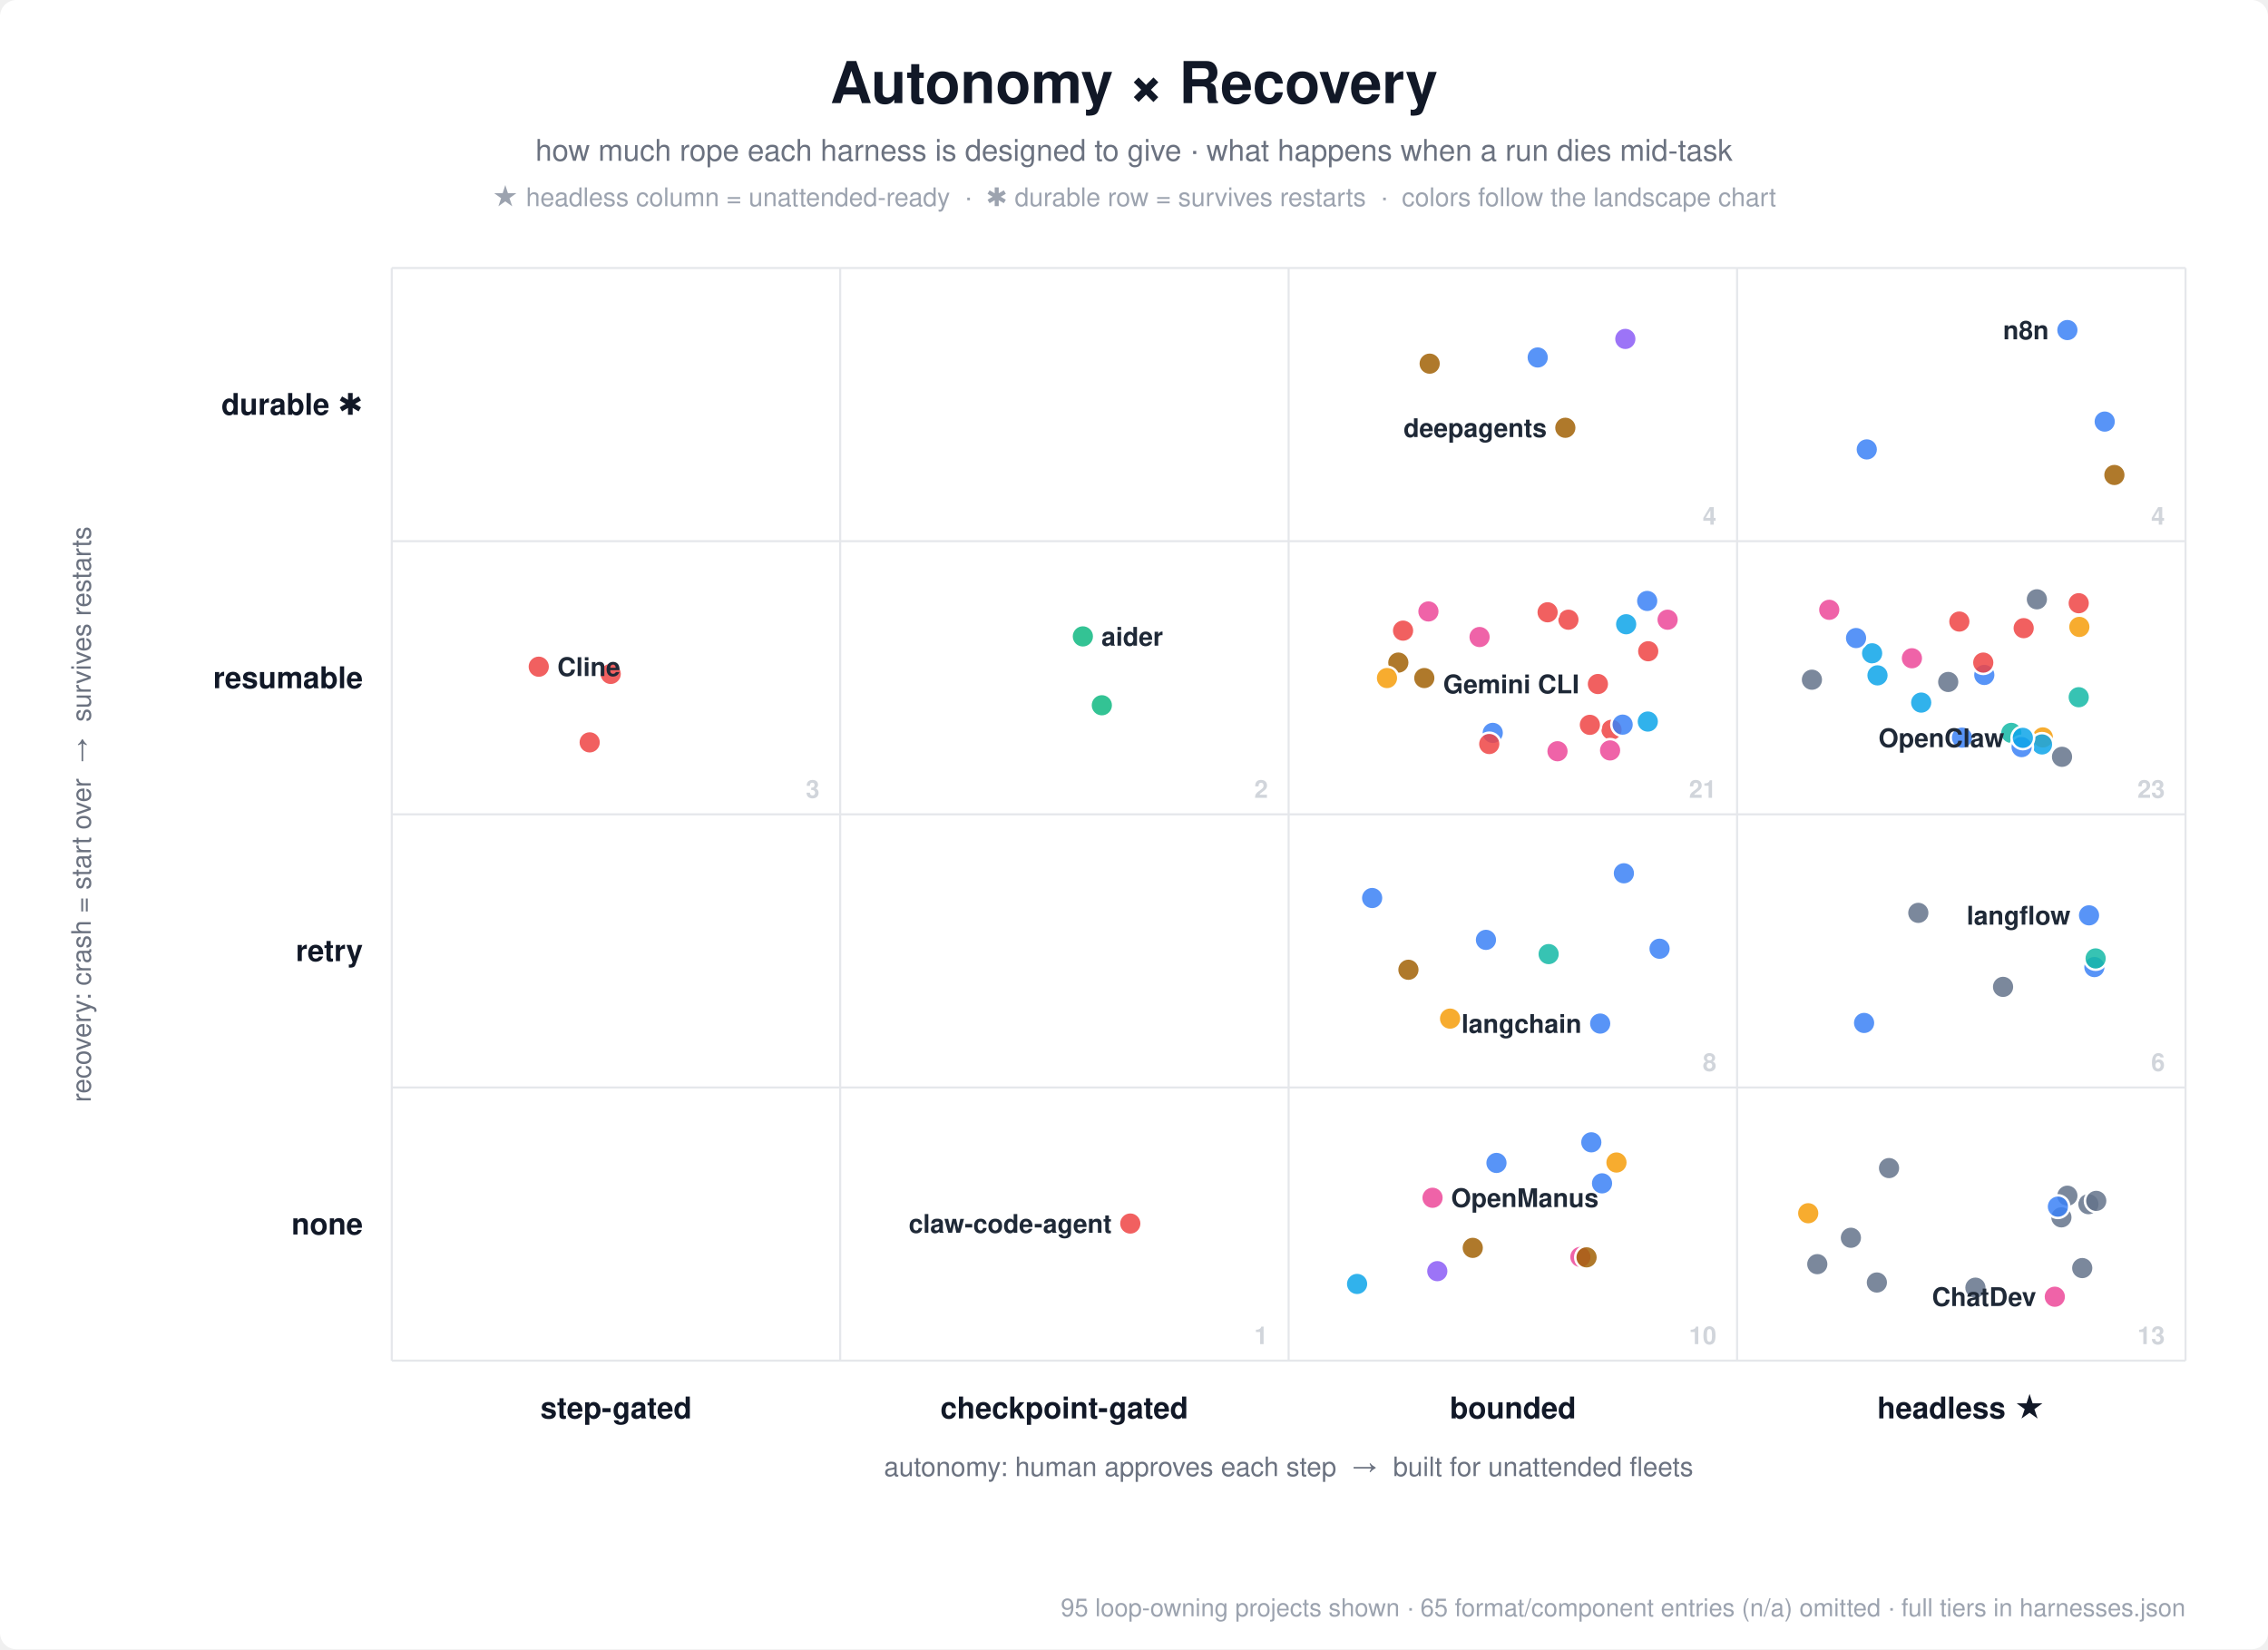
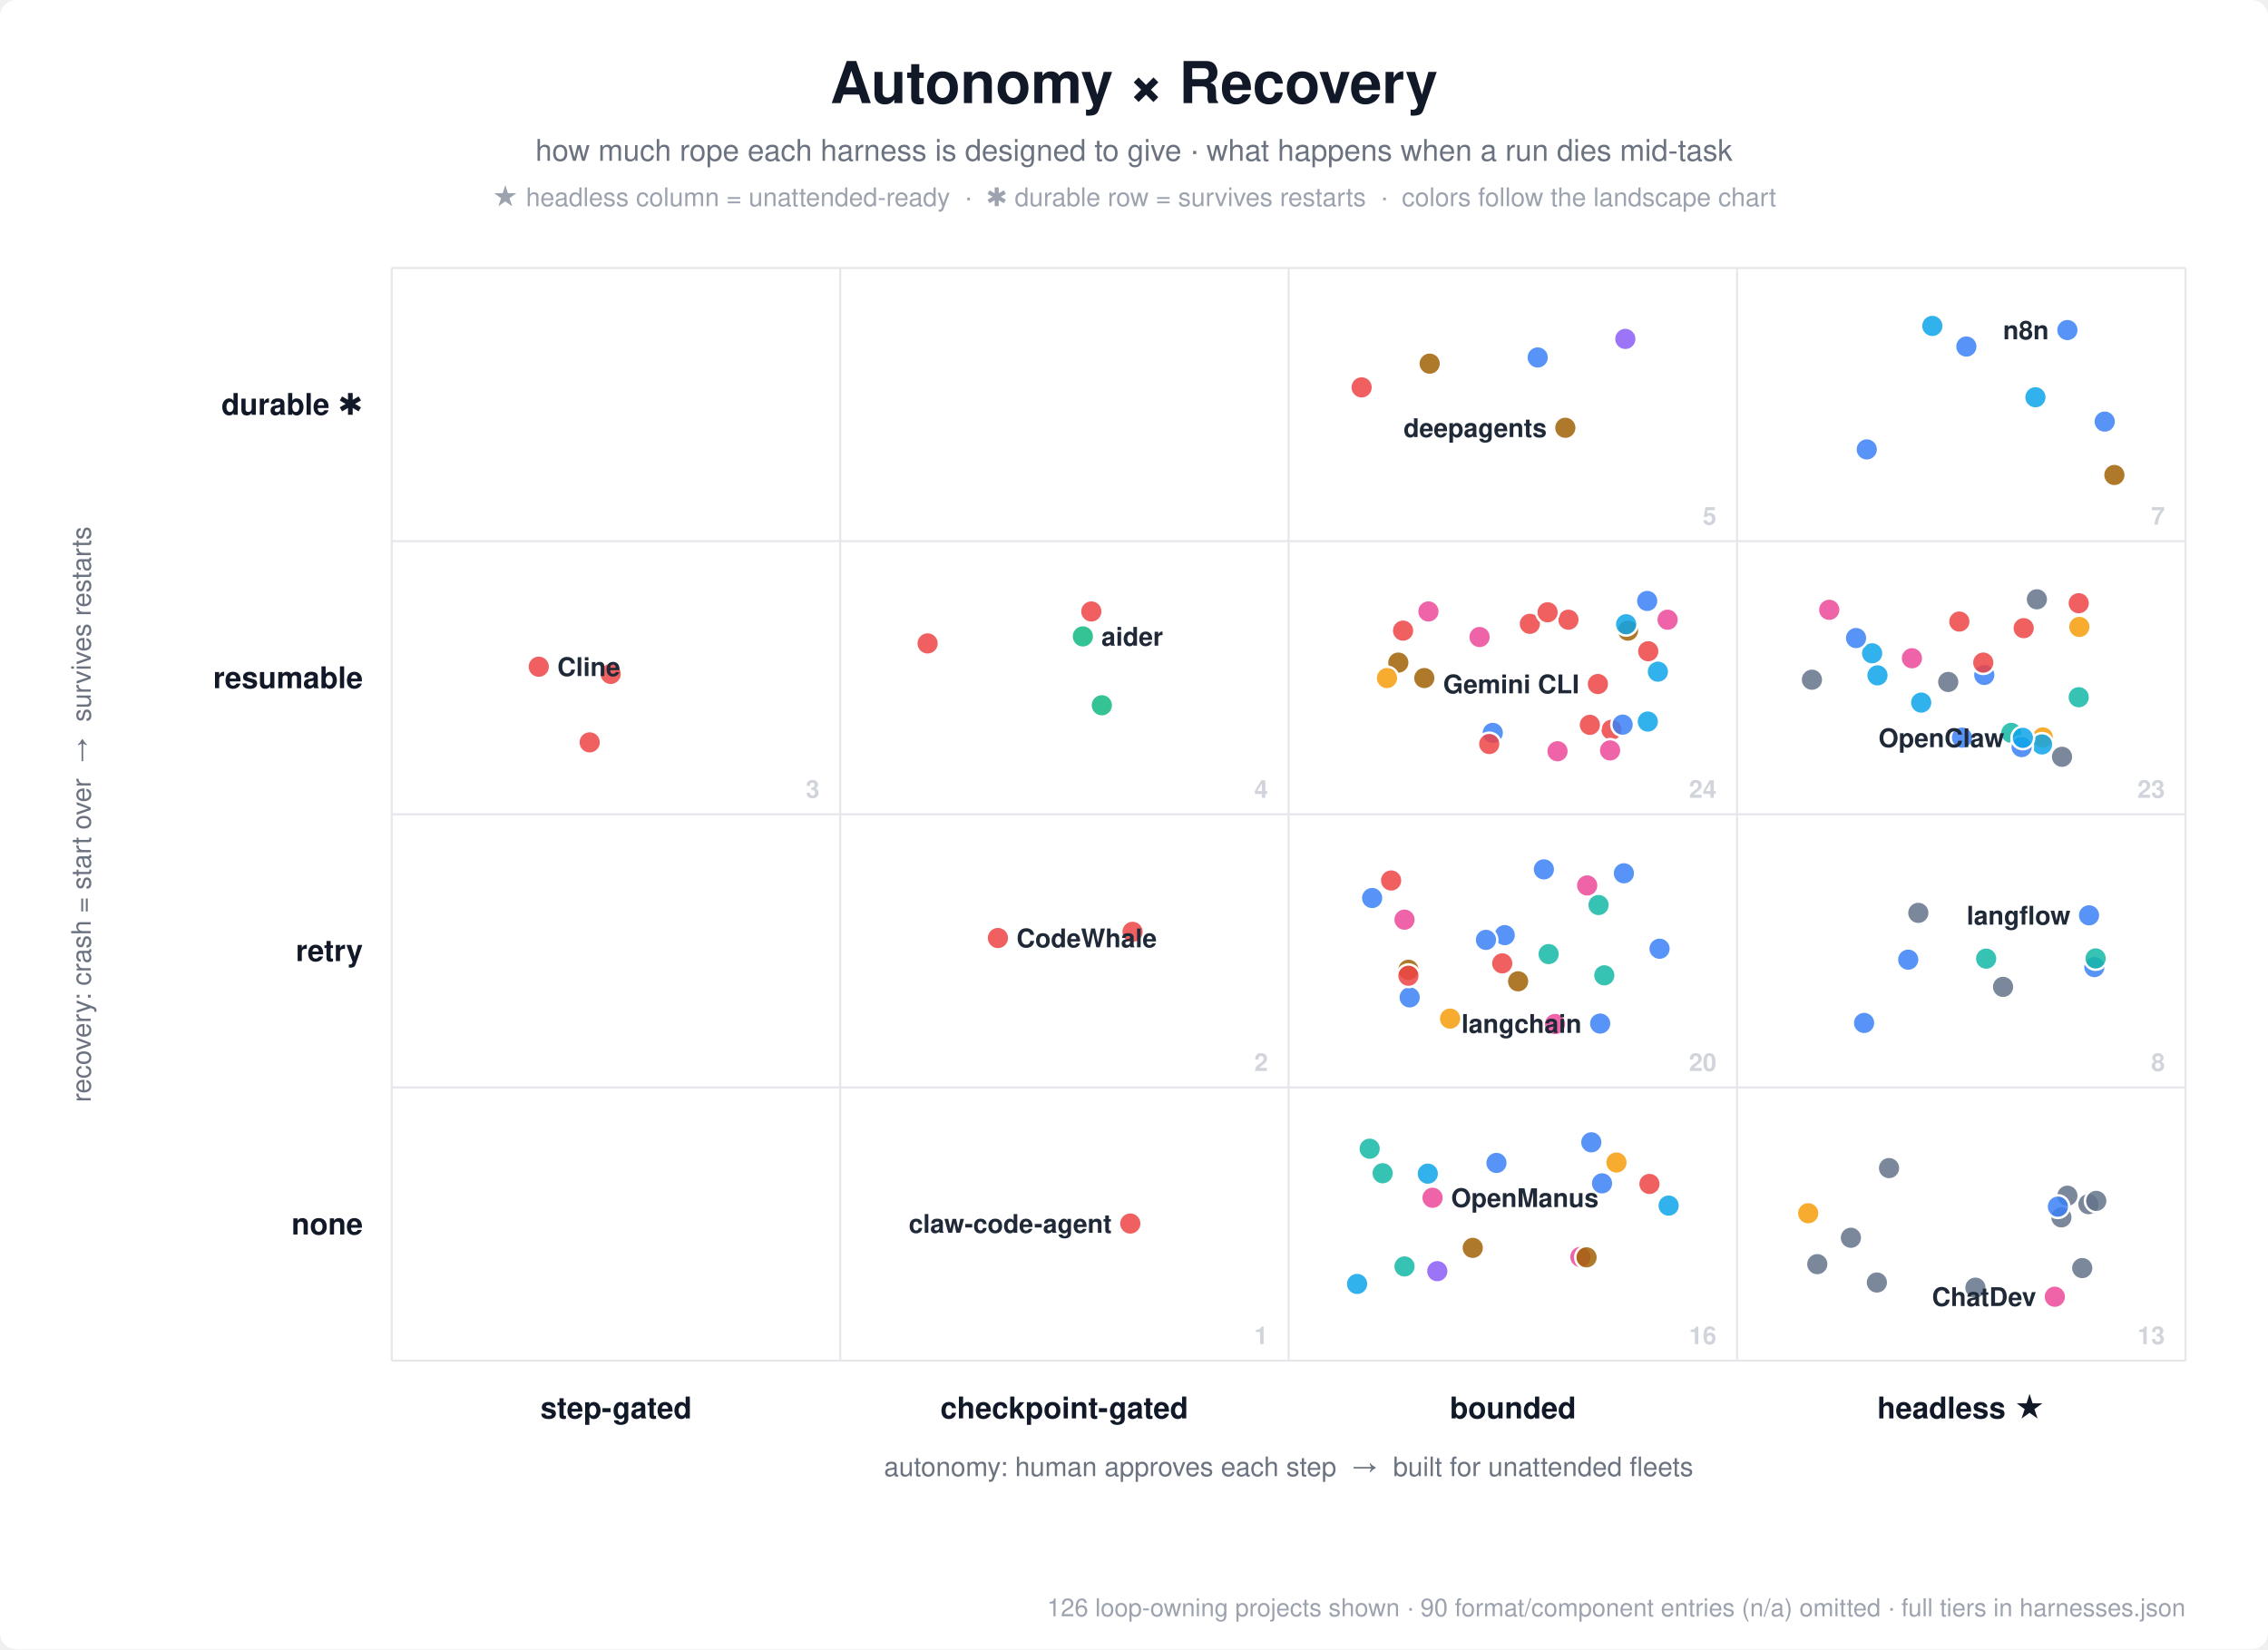
<svg xmlns="http://www.w3.org/2000/svg" viewBox="0 0 1100 800" font-family="-apple-system, 'Segoe UI', Helvetica, Arial, sans-serif">
  <rect width="1100" height="800" fill="#ffffff" rx="8" />
  <text x="550.0" y="50" text-anchor="middle" font-size="28" font-weight="700" fill="#111827">Autonomy × Recovery</text>
  <text x="550.0" y="78" text-anchor="middle" font-size="14.5" fill="#6b7280">how much rope each harness is designed to give · what happens when a run dies mid-task</text>
  <text x="550.0" y="100" text-anchor="middle" font-size="12.5" fill="#9ca3af">★ headless column = unattended-ready  ·  ✱ durable row = survives restarts  ·  colors follow the landscape chart</text>
  <line x1="190.0" y1="130" x2="190.0" y2="660" stroke="#e5e7eb" stroke-width="1" />
  <line x1="407.5" y1="130" x2="407.5" y2="660" stroke="#e5e7eb" stroke-width="1" />
  <line x1="625.0" y1="130" x2="625.0" y2="660" stroke="#e5e7eb" stroke-width="1" />
  <line x1="842.5" y1="130" x2="842.5" y2="660" stroke="#e5e7eb" stroke-width="1" />
  <line x1="1060.0" y1="130" x2="1060.0" y2="660" stroke="#e5e7eb" stroke-width="1" />
  <line x1="190" y1="130.0" x2="1060" y2="130.0" stroke="#e5e7eb" stroke-width="1" />
  <line x1="190" y1="262.5" x2="1060" y2="262.5" stroke="#e5e7eb" stroke-width="1" />
  <line x1="190" y1="395.0" x2="1060" y2="395.0" stroke="#e5e7eb" stroke-width="1" />
  <line x1="190" y1="527.5" x2="1060" y2="527.5" stroke="#e5e7eb" stroke-width="1" />
  <line x1="190" y1="660.0" x2="1060" y2="660.0" stroke="#e5e7eb" stroke-width="1" />
  <text x="298.8" y="688" text-anchor="middle" font-size="14.5" font-weight="600" fill="#111827">step-gated</text>
  <text x="516.2" y="688" text-anchor="middle" font-size="14.5" font-weight="600" fill="#111827">checkpoint-gated</text>
  <text x="733.8" y="688" text-anchor="middle" font-size="14.5" font-weight="600" fill="#111827">bounded</text>
  <text x="951.2" y="688" text-anchor="middle" font-size="14.5" font-weight="600" fill="#111827">headless ★</text>
  <text x="625.0" y="716" text-anchor="middle" font-size="13" fill="#6b7280">autonomy: human approves each step  →  built for unattended fleets</text>
  <text x="176" y="598.8" text-anchor="end" font-size="14.5" font-weight="600" fill="#111827">none</text>
  <text x="176" y="466.2" text-anchor="end" font-size="14.5" font-weight="600" fill="#111827">retry</text>
  <text x="176" y="333.8" text-anchor="end" font-size="14.5" font-weight="600" fill="#111827">resumable</text>
  <text x="176" y="201.2" text-anchor="end" font-size="14.5" font-weight="600" fill="#111827">durable ✱</text>
  <text x="44" y="395" font-size="13" fill="#6b7280" transform="rotate(-90 44 395)" text-anchor="middle">recovery: crash = start over  →  survives restarts</text>
-   <text x="832.5" y="652.0" text-anchor="end" font-size="12" fill="#d1d5db" font-weight="700">10</text>
-   <text x="832.5" y="254.5" text-anchor="end" font-size="12" fill="#d1d5db" font-weight="700">4</text>
-   <text x="832.5" y="387.0" text-anchor="end" font-size="12" fill="#d1d5db" font-weight="700">21</text>
+   <text x="832.5" y="652.0" text-anchor="end" font-size="12" fill="#d1d5db" font-weight="700">16</text>
+   <text x="832.5" y="254.5" text-anchor="end" font-size="12" fill="#d1d5db" font-weight="700">5</text>
+   <text x="832.5" y="387.0" text-anchor="end" font-size="12" fill="#d1d5db" font-weight="700">24</text>
  <text x="397.5" y="387.0" text-anchor="end" font-size="12" fill="#d1d5db" font-weight="700">3</text>
  <text x="1050.0" y="387.0" text-anchor="end" font-size="12" fill="#d1d5db" font-weight="700">23</text>
  <text x="615.0" y="652.0" text-anchor="end" font-size="12" fill="#d1d5db" font-weight="700">1</text>
-   <text x="832.5" y="519.5" text-anchor="end" font-size="12" fill="#d1d5db" font-weight="700">8</text>
+   <text x="615.0" y="387.0" text-anchor="end" font-size="12" fill="#d1d5db" font-weight="700">4</text>
+   <text x="832.5" y="519.5" text-anchor="end" font-size="12" fill="#d1d5db" font-weight="700">20</text>
+   <text x="615.0" y="519.5" text-anchor="end" font-size="12" fill="#d1d5db" font-weight="700">2</text>
  <text x="1050.0" y="652.0" text-anchor="end" font-size="12" fill="#d1d5db" font-weight="700">13</text>
-   <text x="1050.0" y="254.5" text-anchor="end" font-size="12" fill="#d1d5db" font-weight="700">4</text>
-   <text x="1050.0" y="519.5" text-anchor="end" font-size="12" fill="#d1d5db" font-weight="700">6</text>
-   <text x="615.0" y="387.0" text-anchor="end" font-size="12" fill="#d1d5db" font-weight="700">2</text>
+   <text x="1050.0" y="254.5" text-anchor="end" font-size="12" fill="#d1d5db" font-weight="700">7</text>
+   <text x="1050.0" y="519.5" text-anchor="end" font-size="12" fill="#d1d5db" font-weight="700">8</text>
  <circle cx="958.1" cy="624.6" r="5.5" fill="#64748b" fill-opacity="0.85" stroke="#ffffff" stroke-width="1.2" />
  <circle cx="931.8" cy="340.8" r="5.5" fill="#0ea5e9" fill-opacity="0.85" stroke="#ffffff" stroke-width="1.2" />
  <circle cx="916.2" cy="566.6" r="5.5" fill="#64748b" fill-opacity="0.85" stroke="#ffffff" stroke-width="1.2" />
  <circle cx="897.7" cy="600.4" r="5.5" fill="#64748b" fill-opacity="0.85" stroke="#ffffff" stroke-width="1.2" />
  <circle cx="703.3" cy="494.1" r="5.5" fill="#f59e0b" fill-opacity="0.85" stroke="#ffffff" stroke-width="1.2" />
  <circle cx="1009.9" cy="615.1" r="5.5" fill="#64748b" fill-opacity="0.85" stroke="#ffffff" stroke-width="1.2" />
  <circle cx="781.6" cy="354.0" r="5.5" fill="#ef4444" fill-opacity="0.85" stroke="#ffffff" stroke-width="1.2" />
  <circle cx="725.8" cy="564.1" r="5.5" fill="#3b82f6" fill-opacity="0.85" stroke="#ffffff" stroke-width="1.2" />
  <circle cx="887.2" cy="295.8" r="5.5" fill="#ec4899" fill-opacity="0.85" stroke="#ffffff" stroke-width="1.2" />
  <circle cx="971.5" cy="478.7" r="5.5" fill="#64748b" fill-opacity="0.85" stroke="#ffffff" stroke-width="1.2" />
  <circle cx="784.0" cy="563.9" r="5.5" fill="#f59e0b" fill-opacity="0.85" stroke="#ffffff" stroke-width="1.2" />
  <circle cx="975.5" cy="355.5" r="5.5" fill="#14b8a6" fill-opacity="0.85" stroke="#ffffff" stroke-width="1.2" />
  <circle cx="777.0" cy="574.0" r="5.5" fill="#3b82f6" fill-opacity="0.85" stroke="#ffffff" stroke-width="1.2" />
  <circle cx="881.4" cy="613.2" r="5.5" fill="#64748b" fill-opacity="0.85" stroke="#ffffff" stroke-width="1.2" />
  <circle cx="697.1" cy="616.6" r="5.5" fill="#8b5cf6" fill-opacity="0.85" stroke="#ffffff" stroke-width="1.2" />
  <circle cx="877.0" cy="588.5" r="5.5" fill="#f59e0b" fill-opacity="0.85" stroke="#ffffff" stroke-width="1.2" />
  <circle cx="548.2" cy="593.5" r="5.5" fill="#ef4444" fill-opacity="0.85" stroke="#ffffff" stroke-width="1.2" />
  <circle cx="788.3" cy="164.4" r="5.5" fill="#8b5cf6" fill-opacity="0.85" stroke="#ffffff" stroke-width="1.2" />
  <circle cx="714.3" cy="605.3" r="5.5" fill="#a16207" fill-opacity="0.85" stroke="#ffffff" stroke-width="1.2" />
  <circle cx="878.8" cy="329.7" r="5.5" fill="#64748b" fill-opacity="0.85" stroke="#ffffff" stroke-width="1.2" />
  <circle cx="1012.9" cy="584.1" r="5.5" fill="#64748b" fill-opacity="0.85" stroke="#ffffff" stroke-width="1.2" />
  <circle cx="910.3" cy="622.1" r="5.5" fill="#64748b" fill-opacity="0.85" stroke="#ffffff" stroke-width="1.2" />
  <circle cx="930.4" cy="442.8" r="5.5" fill="#64748b" fill-opacity="0.85" stroke="#ffffff" stroke-width="1.2" />
  <circle cx="1016.7" cy="582.5" r="5.5" fill="#64748b" fill-opacity="0.85" stroke="#ffffff" stroke-width="1.2" />
+   <circle cx="775.3" cy="439.0" r="5.5" fill="#14b8a6" fill-opacity="0.85" stroke="#ffffff" stroke-width="1.2" />
+   <circle cx="692.5" cy="569.3" r="5.5" fill="#0ea5e9" fill-opacity="0.85" stroke="#ffffff" stroke-width="1.2" />
  <circle cx="658.2" cy="622.8" r="5.5" fill="#0ea5e9" fill-opacity="0.85" stroke="#ffffff" stroke-width="1.2" />
+   <circle cx="789.6" cy="305.9" r="5.5" fill="#a16207" fill-opacity="0.85" stroke="#ffffff" stroke-width="1.2" />
  <circle cx="1002.7" cy="580.0" r="5.5" fill="#64748b" fill-opacity="0.85" stroke="#ffffff" stroke-width="1.2" />
+   <circle cx="742.0" cy="302.6" r="5.5" fill="#ef4444" fill-opacity="0.85" stroke="#ffffff" stroke-width="1.2" />
+   <circle cx="754.2" cy="496.7" r="5.5" fill="#ec4899" fill-opacity="0.85" stroke="#ffffff" stroke-width="1.2" />
+   <circle cx="549.3" cy="452.0" r="5.5" fill="#ef4444" fill-opacity="0.85" stroke="#ffffff" stroke-width="1.2" />
+   <circle cx="728.6" cy="467.3" r="5.5" fill="#ef4444" fill-opacity="0.85" stroke="#ffffff" stroke-width="1.2" />
+   <circle cx="800.0" cy="574.3" r="5.5" fill="#ef4444" fill-opacity="0.85" stroke="#ffffff" stroke-width="1.2" />
+   <circle cx="664.3" cy="557.2" r="5.5" fill="#14b8a6" fill-opacity="0.85" stroke="#ffffff" stroke-width="1.2" />
  <circle cx="1000.1" cy="367.1" r="5.5" fill="#64748b" fill-opacity="0.85" stroke="#ffffff" stroke-width="1.2" />
+   <circle cx="681.2" cy="614.3" r="5.5" fill="#14b8a6" fill-opacity="0.85" stroke="#ffffff" stroke-width="1.2" />
+   <circle cx="778.1" cy="473.1" r="5.5" fill="#14b8a6" fill-opacity="0.85" stroke="#ffffff" stroke-width="1.2" />
  <circle cx="798.9" cy="291.5" r="5.5" fill="#3b82f6" fill-opacity="0.85" stroke="#ffffff" stroke-width="1.2" />
+   <circle cx="674.7" cy="427.1" r="5.5" fill="#ef4444" fill-opacity="0.85" stroke="#ffffff" stroke-width="1.2" />
  <circle cx="678.2" cy="321.4" r="5.5" fill="#a16207" fill-opacity="0.85" stroke="#ffffff" stroke-width="1.2" />
  <circle cx="999.8" cy="590.5" r="5.5" fill="#64748b" fill-opacity="0.85" stroke="#ffffff" stroke-width="1.2" />
+   <circle cx="529.3" cy="296.6" r="5.5" fill="#ef4444" fill-opacity="0.85" stroke="#ffffff" stroke-width="1.2" />
+   <circle cx="736.3" cy="476.0" r="5.5" fill="#a16207" fill-opacity="0.85" stroke="#ffffff" stroke-width="1.2" />
  <circle cx="787.6" cy="423.6" r="5.5" fill="#3b82f6" fill-opacity="0.85" stroke="#ffffff" stroke-width="1.2" />
+   <circle cx="729.8" cy="453.6" r="5.5" fill="#3b82f6" fill-opacity="0.85" stroke="#ffffff" stroke-width="1.2" />
+   <circle cx="953.7" cy="168.1" r="5.5" fill="#3b82f6" fill-opacity="0.85" stroke="#ffffff" stroke-width="1.2" />
  <circle cx="998.1" cy="585.3" r="5.5" fill="#3b82f6" fill-opacity="0.85" stroke="#ffffff" stroke-width="1.2" />
+   <circle cx="660.4" cy="187.9" r="5.5" fill="#ef4444" fill-opacity="0.85" stroke="#ffffff" stroke-width="1.2" />
  <circle cx="1025.5" cy="230.4" r="5.5" fill="#a16207" fill-opacity="0.85" stroke="#ffffff" stroke-width="1.2" />
  <circle cx="987.9" cy="290.7" r="5.5" fill="#64748b" fill-opacity="0.85" stroke="#ffffff" stroke-width="1.2" />
+   <circle cx="804.1" cy="325.8" r="5.5" fill="#0ea5e9" fill-opacity="0.85" stroke="#ffffff" stroke-width="1.2" />
+   <circle cx="769.8" cy="429.5" r="5.5" fill="#ec4899" fill-opacity="0.85" stroke="#ffffff" stroke-width="1.2" />
  <circle cx="690.8" cy="328.9" r="5.5" fill="#a16207" fill-opacity="0.85" stroke="#ffffff" stroke-width="1.2" />
+   <circle cx="963.3" cy="465.0" r="5.5" fill="#14b8a6" fill-opacity="0.85" stroke="#ffffff" stroke-width="1.2" />
  <circle cx="724.0" cy="355.5" r="5.5" fill="#3b82f6" fill-opacity="0.85" stroke="#ffffff" stroke-width="1.2" />
  <circle cx="990.8" cy="357.7" r="5.5" fill="#f59e0b" fill-opacity="0.85" stroke="#ffffff" stroke-width="1.2" />
+   <circle cx="683.7" cy="483.8" r="5.5" fill="#3b82f6" fill-opacity="0.85" stroke="#ffffff" stroke-width="1.2" />
  <circle cx="1015.8" cy="469.1" r="5.5" fill="#3b82f6" fill-opacity="0.85" stroke="#ffffff" stroke-width="1.2" />
  <circle cx="672.7" cy="328.9" r="5.5" fill="#f59e0b" fill-opacity="0.85" stroke="#ffffff" stroke-width="1.2" />
  <circle cx="1016.4" cy="464.9" r="5.5" fill="#14b8a6" fill-opacity="0.85" stroke="#ffffff" stroke-width="1.2" />
  <circle cx="766.5" cy="609.7" r="5.5" fill="#ec4899" fill-opacity="0.85" stroke="#ffffff" stroke-width="1.2" />
  <circle cx="808.8" cy="300.6" r="5.5" fill="#ec4899" fill-opacity="0.85" stroke="#ffffff" stroke-width="1.2" />
+   <circle cx="670.6" cy="569.1" r="5.5" fill="#14b8a6" fill-opacity="0.85" stroke="#ffffff" stroke-width="1.2" />
  <circle cx="717.6" cy="309.0" r="5.5" fill="#ec4899" fill-opacity="0.85" stroke="#ffffff" stroke-width="1.2" />
+   <circle cx="937.2" cy="158.1" r="5.5" fill="#0ea5e9" fill-opacity="0.85" stroke="#ffffff" stroke-width="1.2" />
  <circle cx="951.6" cy="357.8" r="5.5" fill="#3b82f6" fill-opacity="0.85" stroke="#ffffff" stroke-width="1.2" />
  <circle cx="799.2" cy="350.0" r="5.5" fill="#0ea5e9" fill-opacity="0.85" stroke="#ffffff" stroke-width="1.2" />
+   <circle cx="681.2" cy="446.1" r="5.5" fill="#ec4899" fill-opacity="0.85" stroke="#ffffff" stroke-width="1.2" />
  <circle cx="944.9" cy="330.8" r="5.5" fill="#64748b" fill-opacity="0.85" stroke="#ffffff" stroke-width="1.2" />
+   <circle cx="987.2" cy="192.7" r="5.5" fill="#0ea5e9" fill-opacity="0.85" stroke="#ffffff" stroke-width="1.2" />
  <circle cx="788.7" cy="302.8" r="5.5" fill="#0ea5e9" fill-opacity="0.85" stroke="#ffffff" stroke-width="1.2" />
  <circle cx="990.4" cy="361.1" r="5.5" fill="#0ea5e9" fill-opacity="0.85" stroke="#ffffff" stroke-width="1.2" />
  <circle cx="693.4" cy="176.4" r="5.5" fill="#a16207" fill-opacity="0.85" stroke="#ffffff" stroke-width="1.2" />
  <circle cx="1008.5" cy="304.1" r="5.5" fill="#f59e0b" fill-opacity="0.85" stroke="#ffffff" stroke-width="1.2" />
  <circle cx="962.4" cy="327.4" r="5.5" fill="#3b82f6" fill-opacity="0.85" stroke="#ffffff" stroke-width="1.2" />
  <circle cx="980.5" cy="362.4" r="5.5" fill="#3b82f6" fill-opacity="0.85" stroke="#ffffff" stroke-width="1.2" />
  <circle cx="771.8" cy="554.1" r="5.5" fill="#3b82f6" fill-opacity="0.85" stroke="#ffffff" stroke-width="1.2" />
  <circle cx="905.4" cy="218.0" r="5.5" fill="#3b82f6" fill-opacity="0.85" stroke="#ffffff" stroke-width="1.2" />
  <circle cx="296.2" cy="326.9" r="5.5" fill="#ef4444" fill-opacity="0.85" stroke="#ffffff" stroke-width="1.2" />
  <circle cx="722.3" cy="360.9" r="5.5" fill="#ef4444" fill-opacity="0.85" stroke="#ffffff" stroke-width="1.2" />
+   <circle cx="449.9" cy="312.1" r="5.5" fill="#ef4444" fill-opacity="0.85" stroke="#ffffff" stroke-width="1.2" />
  <circle cx="683.1" cy="470.4" r="5.5" fill="#a16207" fill-opacity="0.85" stroke="#ffffff" stroke-width="1.2" />
  <circle cx="961.9" cy="321.4" r="5.5" fill="#ef4444" fill-opacity="0.85" stroke="#ffffff" stroke-width="1.2" />
+   <circle cx="809.3" cy="584.8" r="5.5" fill="#0ea5e9" fill-opacity="0.85" stroke="#ffffff" stroke-width="1.2" />
  <circle cx="286.0" cy="360.1" r="5.5" fill="#ef4444" fill-opacity="0.85" stroke="#ffffff" stroke-width="1.2" />
  <circle cx="799.4" cy="315.9" r="5.5" fill="#ef4444" fill-opacity="0.85" stroke="#ffffff" stroke-width="1.2" />
  <circle cx="745.8" cy="173.4" r="5.5" fill="#3b82f6" fill-opacity="0.85" stroke="#ffffff" stroke-width="1.2" />
  <circle cx="760.7" cy="300.6" r="5.5" fill="#ef4444" fill-opacity="0.85" stroke="#ffffff" stroke-width="1.2" />
  <circle cx="759.2" cy="207.5" r="5.5" fill="#a16207" fill-opacity="0.85" stroke="#ffffff" stroke-width="1.2" />
  <circle cx="720.7" cy="455.9" r="5.5" fill="#3b82f6" fill-opacity="0.85" stroke="#ffffff" stroke-width="1.2" />
  <circle cx="692.8" cy="296.6" r="5.5" fill="#ec4899" fill-opacity="0.85" stroke="#ffffff" stroke-width="1.2" />
  <circle cx="769.5" cy="609.9" r="5.5" fill="#a16207" fill-opacity="0.85" stroke="#ffffff" stroke-width="1.2" />
  <circle cx="751.1" cy="462.8" r="5.5" fill="#14b8a6" fill-opacity="0.85" stroke="#ffffff" stroke-width="1.2" />
  <circle cx="996.6" cy="629.0" r="5.5" fill="#ec4899" fill-opacity="0.85" stroke="#ffffff" stroke-width="1.2" />
  <circle cx="534.4" cy="342.1" r="5.5" fill="#10b981" fill-opacity="0.85" stroke="#ffffff" stroke-width="1.2" />
  <circle cx="908.0" cy="316.9" r="5.5" fill="#0ea5e9" fill-opacity="0.85" stroke="#ffffff" stroke-width="1.2" />
  <circle cx="1020.8" cy="204.5" r="5.5" fill="#3b82f6" fill-opacity="0.85" stroke="#ffffff" stroke-width="1.2" />
+   <circle cx="484.0" cy="455.0" r="5.5" fill="#ef4444" fill-opacity="0.85" stroke="#ffffff" stroke-width="1.2" />
  <circle cx="787.0" cy="351.5" r="5.5" fill="#3b82f6" fill-opacity="0.85" stroke="#ffffff" stroke-width="1.2" />
+   <circle cx="683.1" cy="473.3" r="5.5" fill="#ef4444" fill-opacity="0.85" stroke="#ffffff" stroke-width="1.2" />
  <circle cx="525.2" cy="308.7" r="5.5" fill="#10b981" fill-opacity="0.85" stroke="#ffffff" stroke-width="1.2" />
  <circle cx="665.5" cy="435.6" r="5.5" fill="#3b82f6" fill-opacity="0.85" stroke="#ffffff" stroke-width="1.2" />
  <circle cx="1008.2" cy="292.6" r="5.5" fill="#ef4444" fill-opacity="0.85" stroke="#ffffff" stroke-width="1.2" />
+   <circle cx="925.5" cy="465.5" r="5.5" fill="#3b82f6" fill-opacity="0.85" stroke="#ffffff" stroke-width="1.2" />
  <circle cx="780.9" cy="364.0" r="5.5" fill="#ec4899" fill-opacity="0.85" stroke="#ffffff" stroke-width="1.2" />
  <circle cx="694.8" cy="581.0" r="5.5" fill="#ec4899" fill-opacity="0.85" stroke="#ffffff" stroke-width="1.2" />
  <circle cx="755.4" cy="364.4" r="5.5" fill="#ec4899" fill-opacity="0.85" stroke="#ffffff" stroke-width="1.2" />
+   <circle cx="748.8" cy="421.7" r="5.5" fill="#3b82f6" fill-opacity="0.85" stroke="#ffffff" stroke-width="1.2" />
  <circle cx="261.3" cy="323.4" r="5.5" fill="#ef4444" fill-opacity="0.85" stroke="#ffffff" stroke-width="1.2" />
  <circle cx="680.5" cy="305.9" r="5.5" fill="#ef4444" fill-opacity="0.85" stroke="#ffffff" stroke-width="1.2" />
  <circle cx="927.3" cy="319.3" r="5.5" fill="#ec4899" fill-opacity="0.85" stroke="#ffffff" stroke-width="1.2" />
  <circle cx="1008.2" cy="338.2" r="5.5" fill="#14b8a6" fill-opacity="0.85" stroke="#ffffff" stroke-width="1.2" />
  <circle cx="950.3" cy="301.5" r="5.5" fill="#ef4444" fill-opacity="0.85" stroke="#ffffff" stroke-width="1.2" />
  <circle cx="771.1" cy="351.6" r="5.5" fill="#ef4444" fill-opacity="0.85" stroke="#ffffff" stroke-width="1.2" />
  <circle cx="750.6" cy="297.0" r="5.5" fill="#ef4444" fill-opacity="0.85" stroke="#ffffff" stroke-width="1.2" />
  <circle cx="775.0" cy="331.8" r="5.5" fill="#ef4444" fill-opacity="0.85" stroke="#ffffff" stroke-width="1.2" />
  <circle cx="804.9" cy="460.2" r="5.5" fill="#3b82f6" fill-opacity="0.85" stroke="#ffffff" stroke-width="1.2" />
  <circle cx="776.1" cy="496.5" r="5.5" fill="#3b82f6" fill-opacity="0.85" stroke="#ffffff" stroke-width="1.2" />
  <circle cx="904.1" cy="496.2" r="5.5" fill="#3b82f6" fill-opacity="0.85" stroke="#ffffff" stroke-width="1.2" />
  <circle cx="1013.2" cy="444.0" r="5.5" fill="#3b82f6" fill-opacity="0.85" stroke="#ffffff" stroke-width="1.2" />
  <circle cx="900.2" cy="309.5" r="5.5" fill="#3b82f6" fill-opacity="0.85" stroke="#ffffff" stroke-width="1.2" />
  <circle cx="981.5" cy="304.7" r="5.5" fill="#ef4444" fill-opacity="0.85" stroke="#ffffff" stroke-width="1.2" />
  <circle cx="1002.7" cy="160.1" r="5.5" fill="#3b82f6" fill-opacity="0.85" stroke="#ffffff" stroke-width="1.2" />
  <circle cx="910.6" cy="327.6" r="5.5" fill="#0ea5e9" fill-opacity="0.85" stroke="#ffffff" stroke-width="1.2" />
  <circle cx="981.1" cy="357.9" r="5.5" fill="#0ea5e9" fill-opacity="0.85" stroke="#ffffff" stroke-width="1.2" />
  <text x="703.8" y="585.5" text-anchor="start" font-size="12.5" font-weight="600" fill="#1f2937">OpenManus</text>
  <text x="750.2" y="212.0" text-anchor="end" font-size="12.5" font-weight="600" fill="#1f2937">deepagents</text>
  <text x="766.0" y="336.3" text-anchor="end" font-size="12.5" font-weight="600" fill="#1f2937">Gemini CLI</text>
  <text x="270.3" y="327.9" text-anchor="start" font-size="12.5" font-weight="600" fill="#1f2937">Cline</text>
  <text x="972.1" y="362.4" text-anchor="end" font-size="12.5" font-weight="600" fill="#1f2937">OpenClaw</text>
  <text x="539.2" y="598.0" text-anchor="end" font-size="12.5" font-weight="600" fill="#1f2937">claw-code-agent</text>
+   <text x="534.2" y="313.2" text-anchor="start" font-size="12.5" font-weight="600" fill="#1f2937">aider</text>
  <text x="767.1" y="501.0" text-anchor="end" font-size="12.5" font-weight="600" fill="#1f2937">langchain</text>
+   <text x="493.0" y="459.5" text-anchor="start" font-size="12.5" font-weight="600" fill="#1f2937">CodeWhale</text>
  <text x="987.6" y="633.5" text-anchor="end" font-size="12.5" font-weight="600" fill="#1f2937">ChatDev</text>
  <text x="993.7" y="164.6" text-anchor="end" font-size="12.5" font-weight="600" fill="#1f2937">n8n</text>
  <text x="1004.2" y="448.5" text-anchor="end" font-size="12.5" font-weight="600" fill="#1f2937">langflow</text>
-   <text x="534.2" y="313.2" text-anchor="start" font-size="12.5" font-weight="600" fill="#1f2937">aider</text>
-   <text x="1060" y="784" text-anchor="end" font-size="12" fill="#9ca3af">95 loop-owning projects shown · 65 format/component entries (n/a) omitted · full tiers in harnesses.json</text>
+   <text x="1060" y="784" text-anchor="end" font-size="12" fill="#9ca3af">126 loop-owning projects shown · 90 format/component entries (n/a) omitted · full tiers in harnesses.json</text>
</svg>
